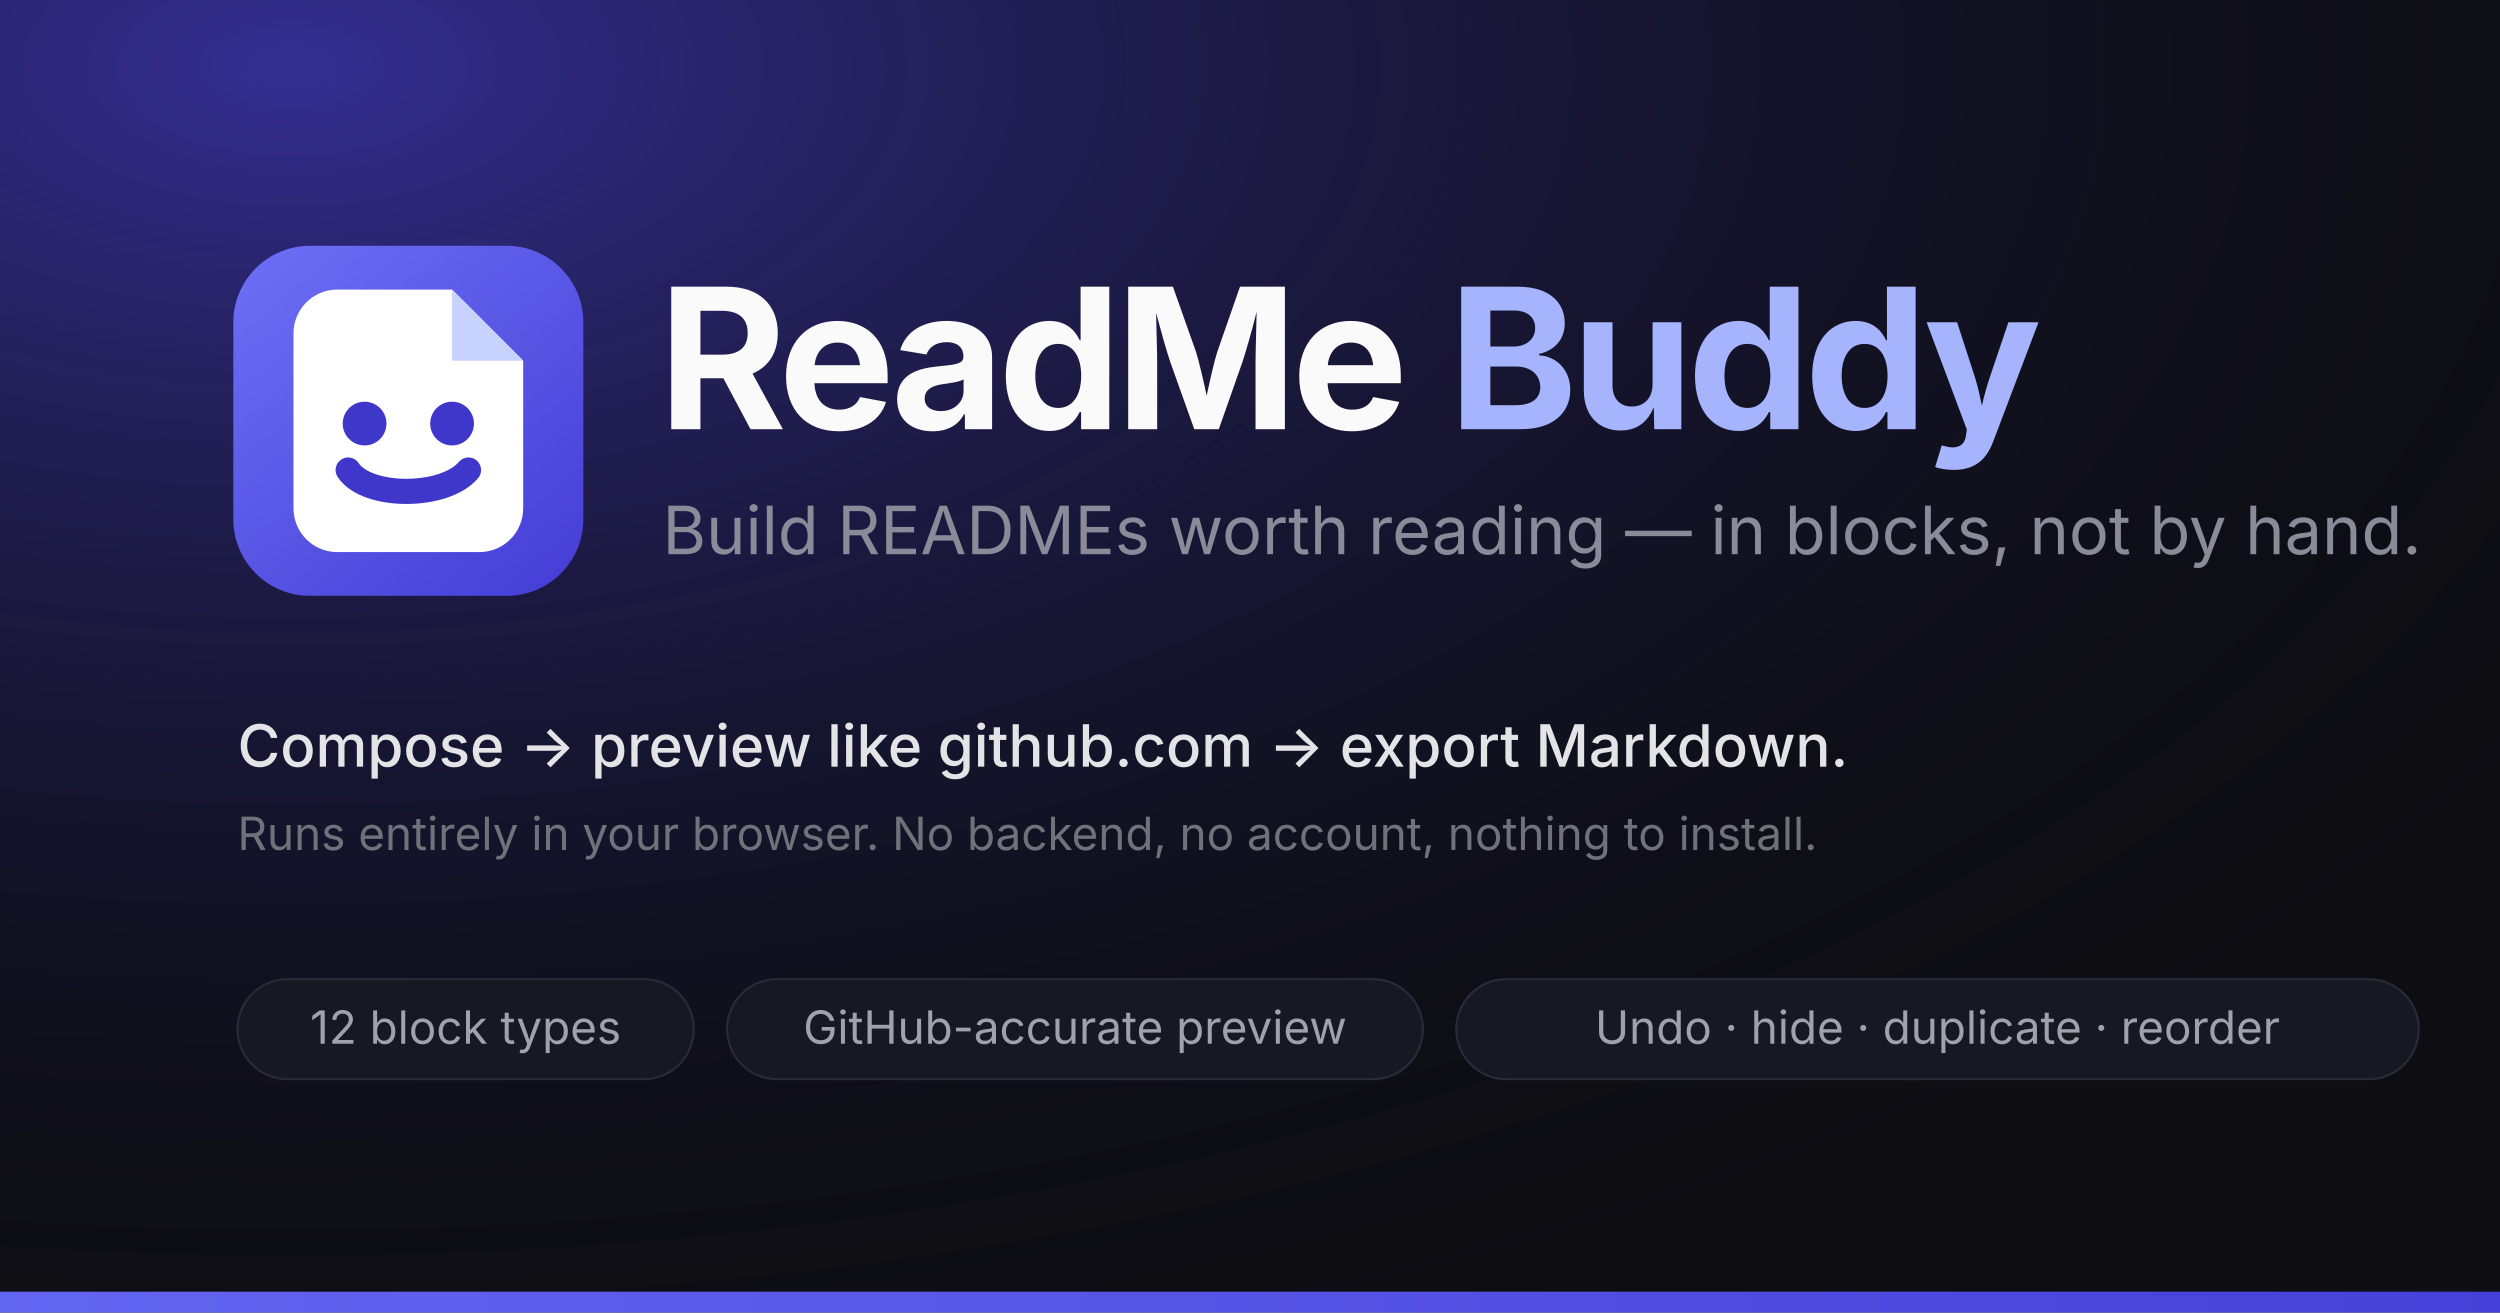
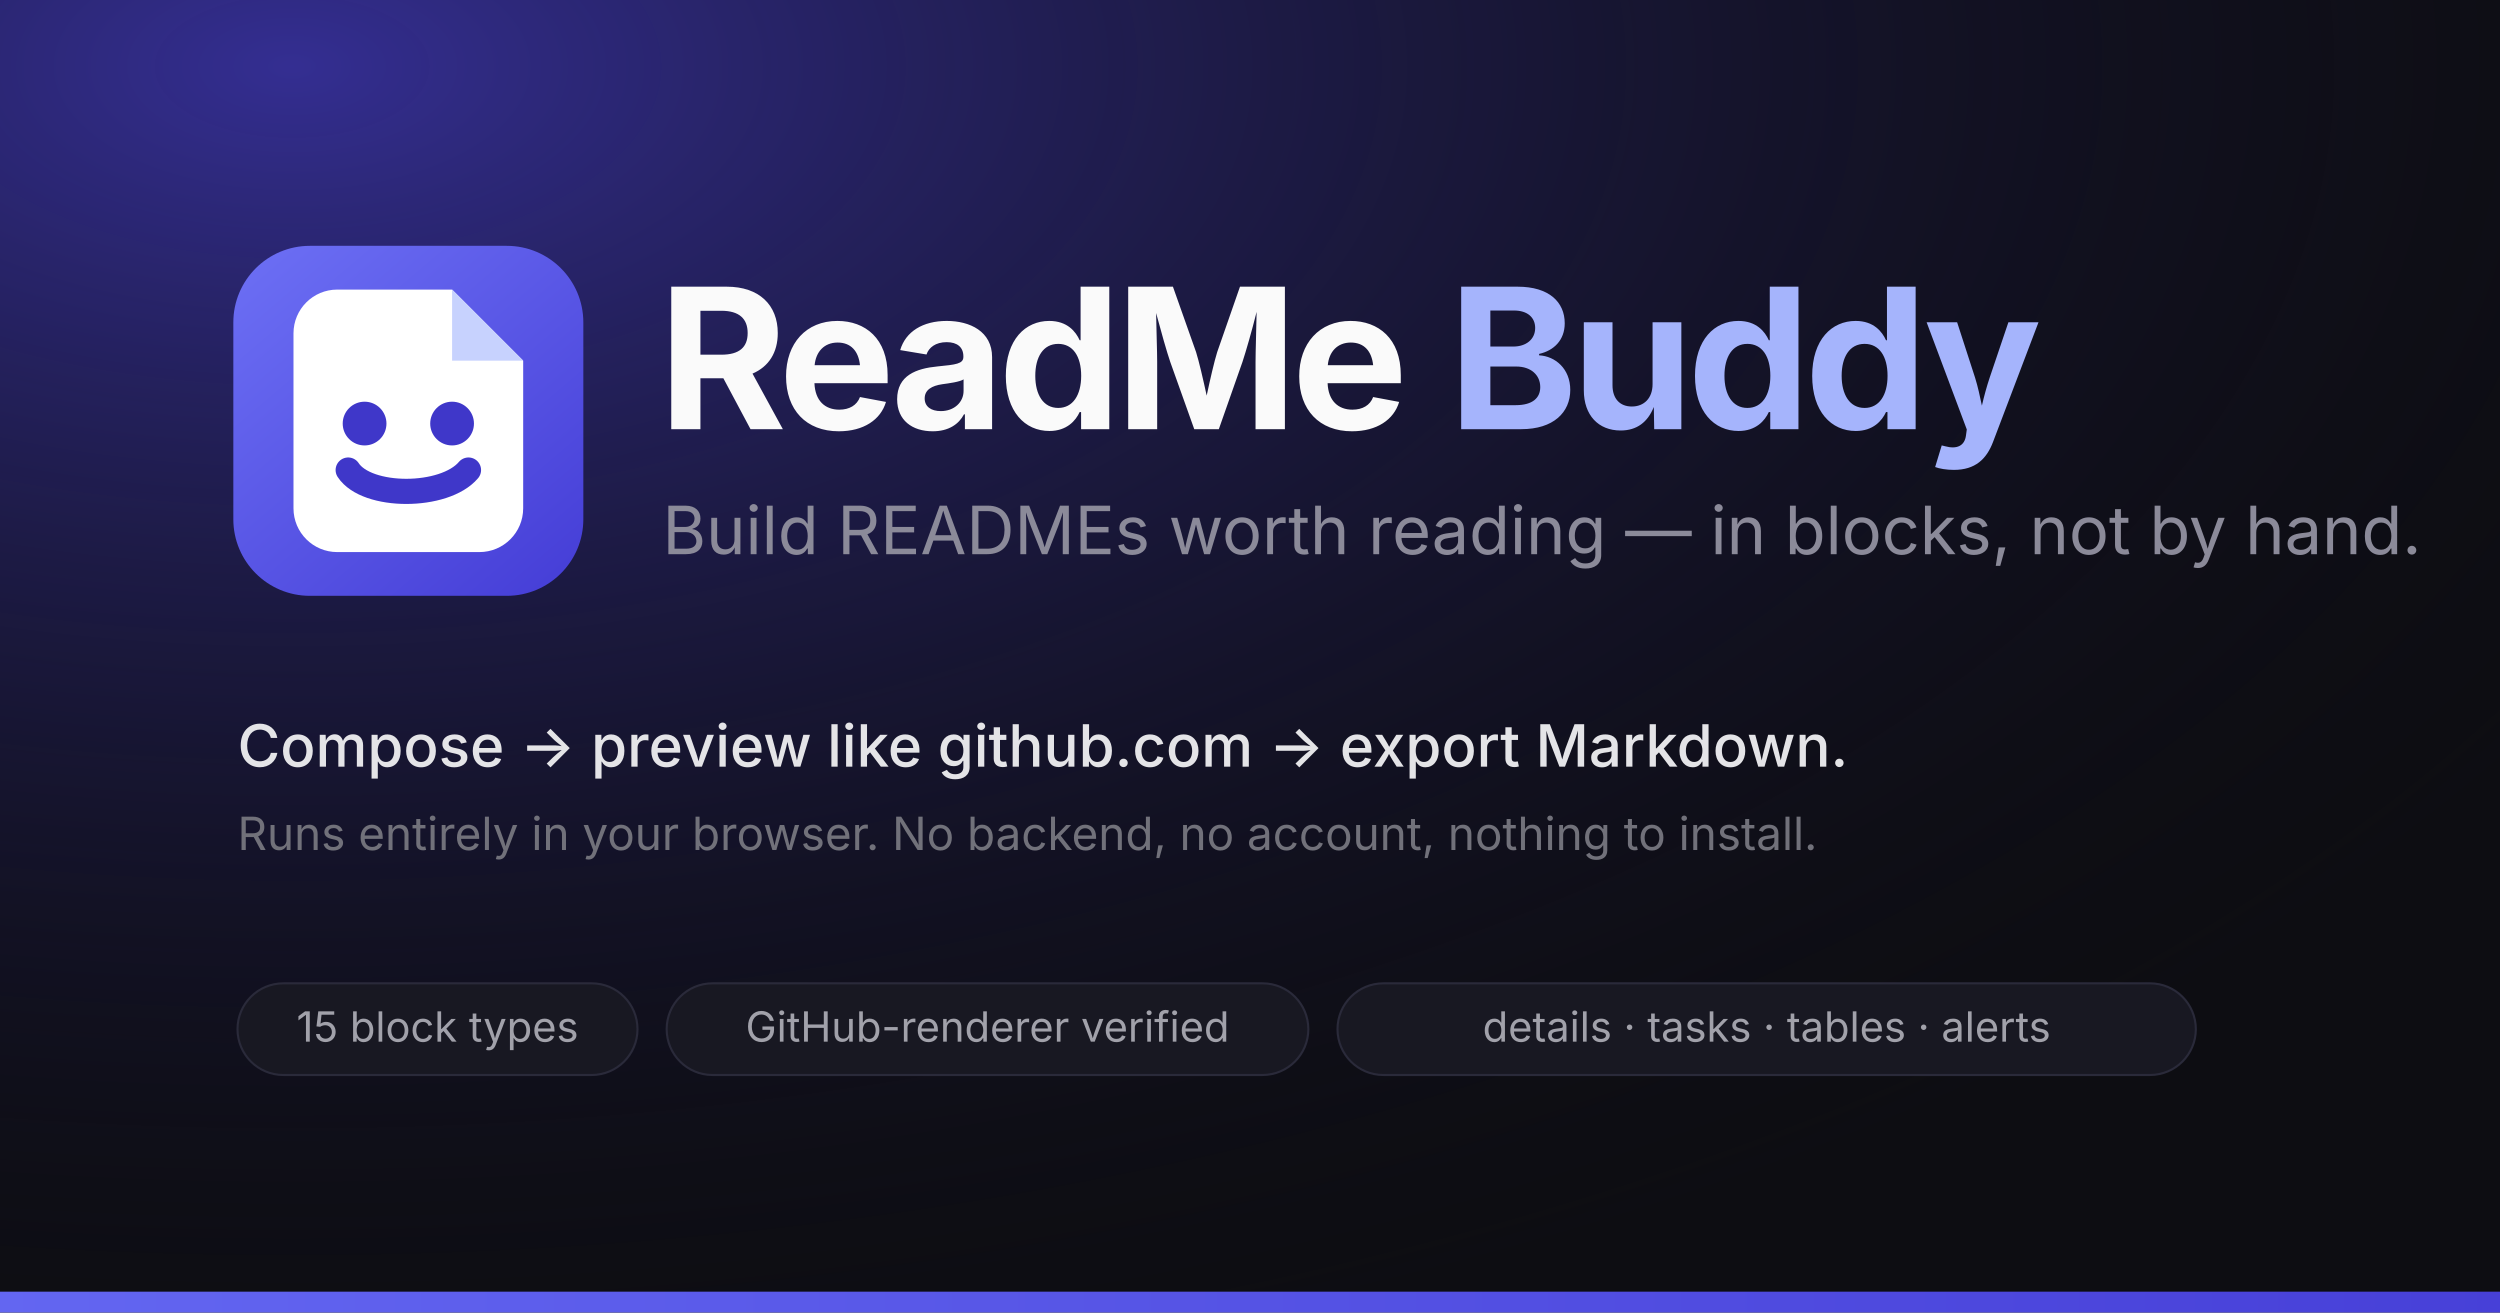
<svg xmlns="http://www.w3.org/2000/svg" width="1200" height="630" viewBox="0 0 1200 630">
  <defs>
    <radialGradient id="g1" cx="0.12" cy="0.05" r="1.05">
      <stop offset="0" stop-color="#3b34a8" stop-opacity=".85" />
      <stop offset="1" stop-color="#0d0d12" stop-opacity="0" />
    </radialGradient>
    <linearGradient id="g2" x1="0" y1="0" x2="1" y2="0">
      <stop offset="0" stop-color="#6366f1" />
      <stop offset="1" stop-color="#4740d8" />
    </linearGradient>
  </defs>
  <rect width="1200" height="630" fill="#0d0d12" />
  <rect width="1200" height="630" fill="url(#g1)" />
  <rect y="620" width="1200" height="10" fill="url(#g2)" />
  <svg x="112" y="118" width="168" height="168" viewBox="0 0 64 64">
    <defs>
      <linearGradient id="mkG" x1="0" y1="0" x2=".85" y2="1">
        <stop offset="0" stop-color="#6d70f5" />
        <stop offset="1" stop-color="#4740d8" />
      </linearGradient>
    </defs>
    <rect width="64" height="64" rx="14" fill="url(#mkG)" />
    <path d="M19 8h21l13 13v27a8 8 0 0 1-8 8H19a8 8 0 0 1-8-8V16a8 8 0 0 1 8-8z" fill="#fff" />
    <path d="M40 8v13h13z" fill="#c7d2fe" />
    <circle cx="24" cy="32.5" r="4" fill="#3f37c9" />
    <circle cx="40" cy="32.5" r="4" fill="#3f37c9" />
    <path d="M21 41c3.4 5.2 17.6 5.2 22 0" fill="none" stroke="#3f37c9" stroke-width="4.6" stroke-linecap="round" />
+     <rect x="114" y="472" width="192" height="44" rx="22" fill="#181822" stroke="#2a2a3a" />
+     <text x="210" y="500" text-anchor="middle" font-family="Inter" font-size="20" fill="#a1a1aa">15 block types</text>
+     <rect x="320" y="472" width="308" height="44" rx="22" fill="#181822" stroke="#2a2a3a" />
+     <text x="474" y="500" text-anchor="middle" font-family="Inter" font-size="20" fill="#a1a1aa">GitHub-renderer verified</text>
+     <rect x="642" y="472" width="412" height="44" rx="22" fill="#181822" stroke="#2a2a3a" />
+     <text x="848" y="500" text-anchor="middle" font-family="Inter" font-size="20" fill="#a1a1aa">details · tasks · tables · alerts</text>
  </svg>
  <text x="316" y="206" font-family="Inter" font-size="94" font-weight="700" letter-spacing="-3" fill="#fafafa">ReadMe <tspan fill="#a5b4fc">Buddy</tspan>
  </text>
  <text x="318" y="266" font-family="Inter" font-size="32" fill="#8b8a99">Build READMEs worth reading — in blocks, not by hand.</text>
  <text x="114" y="368" font-family="Inter" font-size="28" font-weight="500" fill="#e4e4e7">Compose → preview like github.com → export Markdown.</text>
  <text x="114" y="408" font-family="Inter" font-size="22" fill="#71717a">Runs entirely in your browser. No backend, no account, nothing to install.</text>
-   <rect x="114" y="470" width="219" height="48" rx="24" fill="#181822" stroke="#2a2a3a" />
-   <text x="223.5" y="501" text-anchor="middle" font-family="Inter" font-size="22" fill="#a1a1aa">12 block types</text>
-   <rect x="349" y="470" width="334" height="48" rx="24" fill="#181822" stroke="#2a2a3a" />
-   <text x="516" y="501" text-anchor="middle" font-family="Inter" font-size="22" fill="#a1a1aa">GitHub-accurate preview</text>
-   <rect x="699" y="470" width="462" height="48" rx="24" fill="#181822" stroke="#2a2a3a" />
-   <text x="930" y="501" text-anchor="middle" font-family="Inter" font-size="22" fill="#a1a1aa">Undo · hide · duplicate · reorder</text>
+   <rect x="114" y="472" width="192" height="44" rx="22" fill="#181822" stroke="#2a2a3a" />
+   <text x="210" y="500" text-anchor="middle" font-family="Inter" font-size="20" fill="#a1a1aa">15 block types</text>
+   <rect x="320" y="472" width="308" height="44" rx="22" fill="#181822" stroke="#2a2a3a" />
+   <text x="474" y="500" text-anchor="middle" font-family="Inter" font-size="20" fill="#a1a1aa">GitHub-renderer verified</text>
+   <rect x="642" y="472" width="412" height="44" rx="22" fill="#181822" stroke="#2a2a3a" />
+   <text x="848" y="500" text-anchor="middle" font-family="Inter" font-size="20" fill="#a1a1aa">details · tasks · tables · alerts</text>
</svg>
